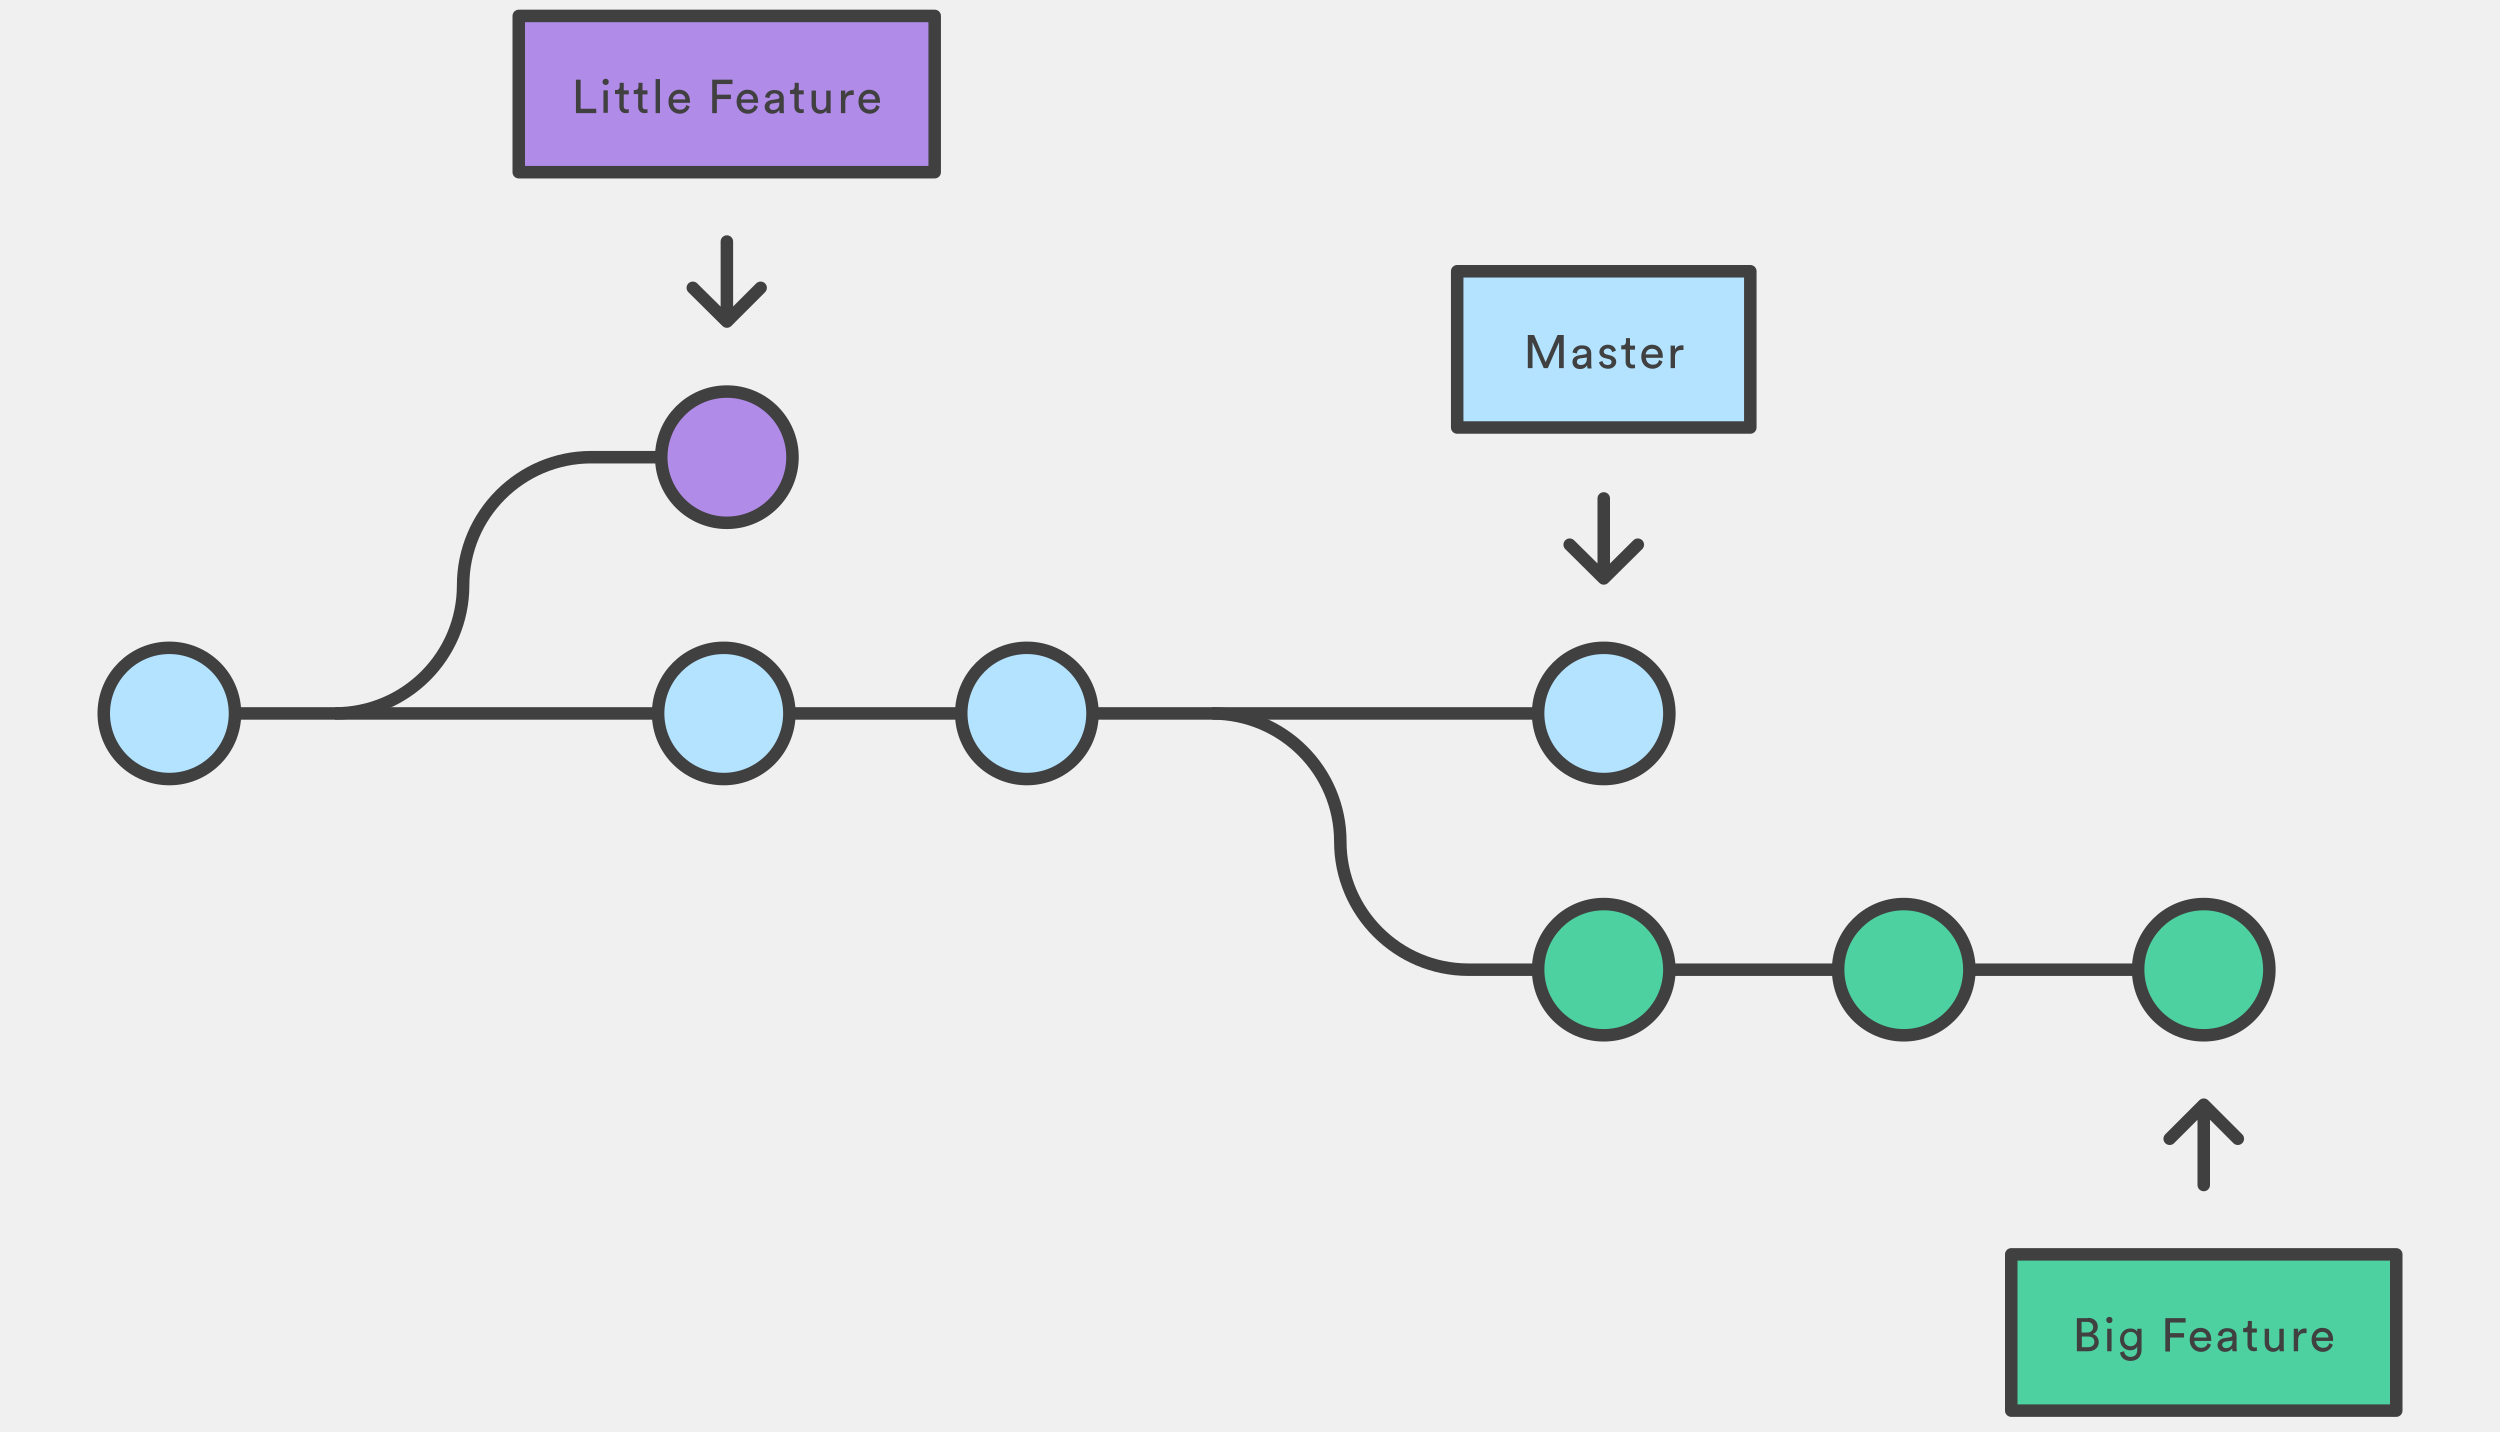
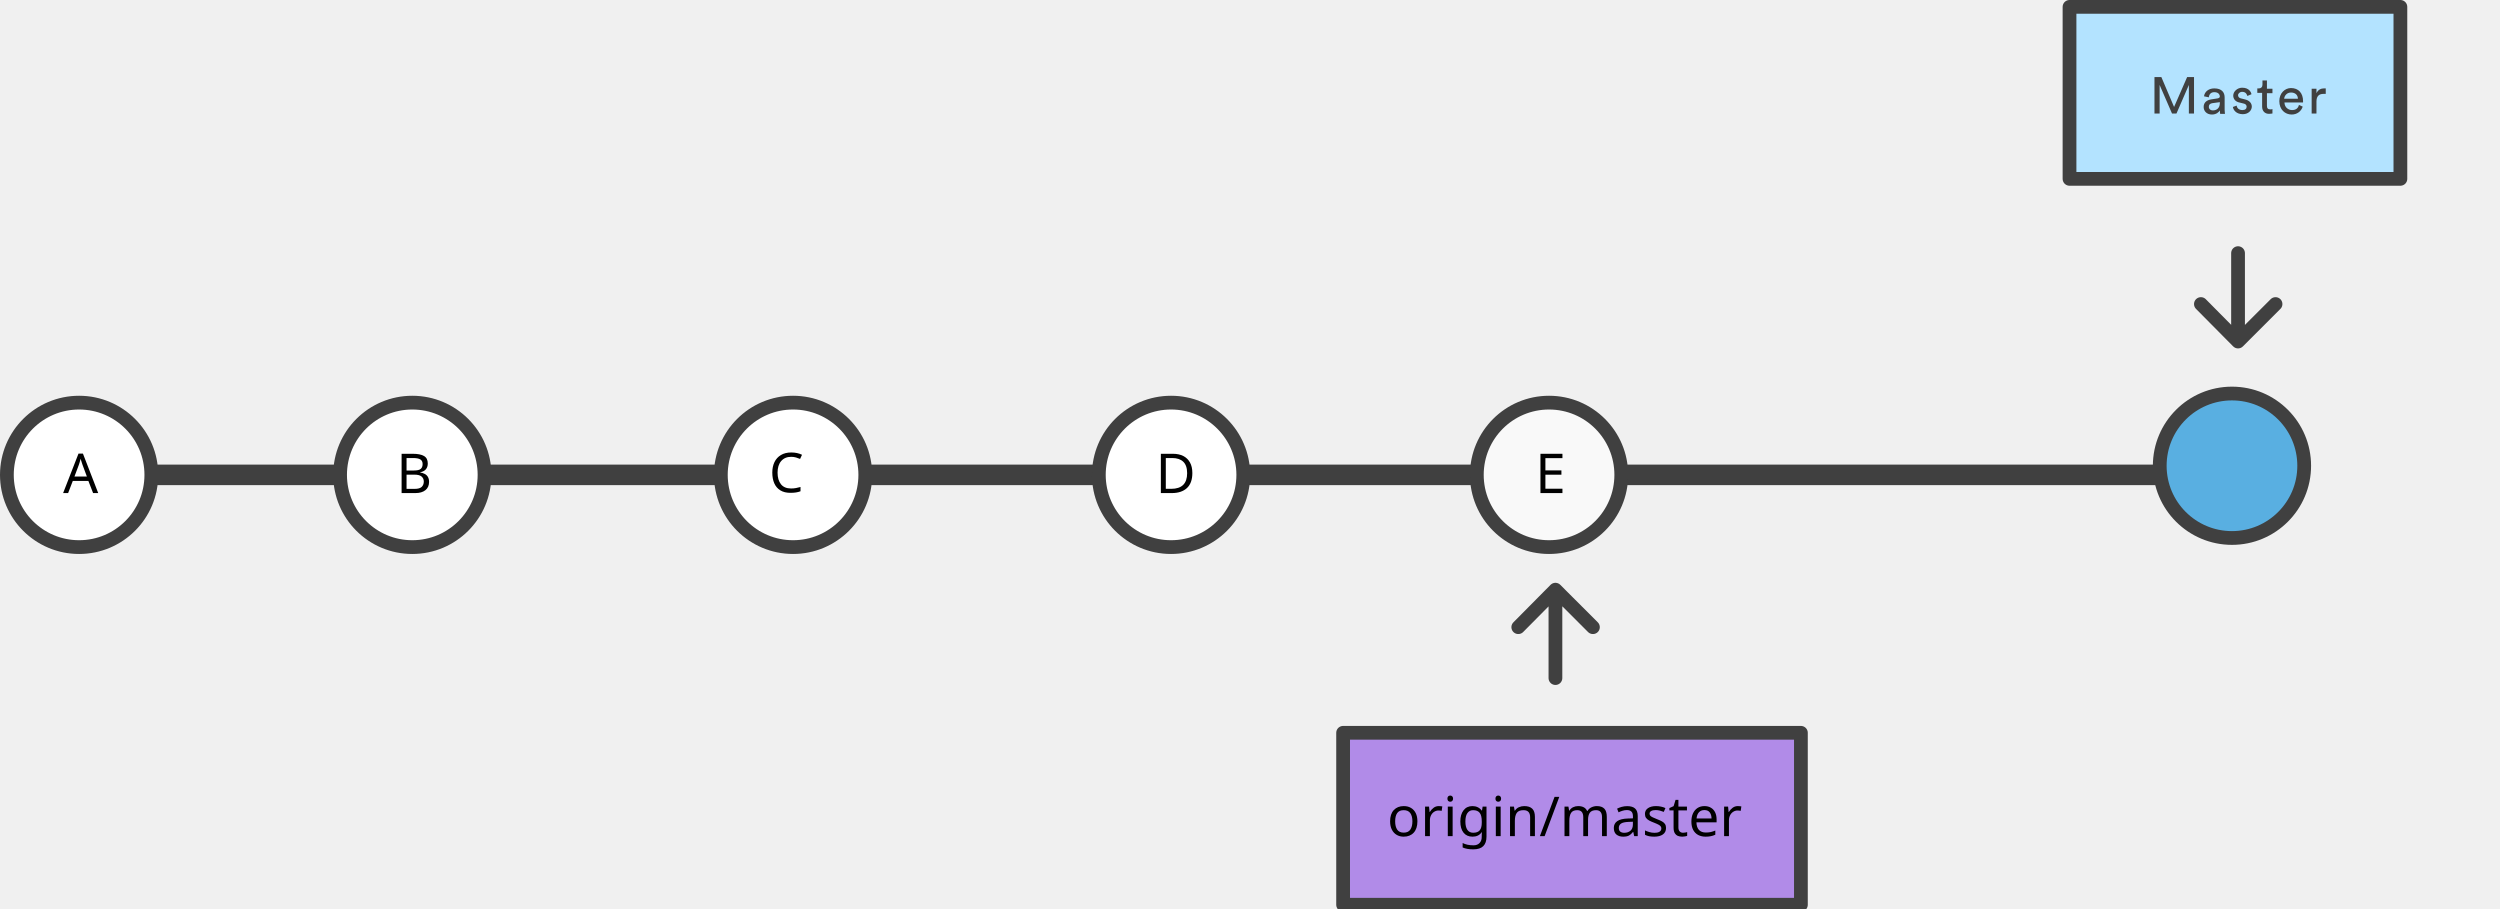
- <svg xmlns="http://www.w3.org/2000/svg" viewBox="0 0 800 458">
-   <style>.st0{display:none;} .st1{display:inline;} .st2{fill:#FFFFFF;} .st3{fill:none;stroke:#9882CE;stroke-width:4;stroke-miterlimit:10;} .st4{fill:#FFFFFF;stroke:#404040;stroke-width:4;stroke-linecap:round;stroke-linejoin:round;stroke-miterlimit:10;} .st5{fill:#FFFFFF;stroke:#404040;stroke-width:4;stroke-miterlimit:10;} .st6{fill:#B3E3FF;stroke:#404040;stroke-width:4;stroke-miterlimit:10;} .st7{fill:#B18BE8;stroke:#404040;stroke-width:4;stroke-miterlimit:10;} .st8{fill:#FFFFFF;stroke:#404040;stroke-width:6;stroke-miterlimit:10;} .st9{fill:#B3E3FF;stroke:#404040;stroke-width:6;stroke-miterlimit:10;} .st10{fill:#404040;} .st11{fill:none;stroke:#404040;stroke-width:4;stroke-linecap:round;stroke-linejoin:round;stroke-miterlimit:10;} .st12{fill:#B18BE8;stroke:#404040;stroke-width:4;stroke-linecap:round;stroke-linejoin:round;stroke-miterlimit:10;} .st13{fill:#444444;} .st14{fill:none;stroke:#404040;stroke-width:4;stroke-miterlimit:10;} .st15{fill:#4ED1A1;stroke:#404040;stroke-width:4;stroke-miterlimit:10;} .st16{fill:none;stroke:#CCCCCC;stroke-width:7;stroke-linecap:round;stroke-linejoin:round;stroke-miterlimit:10;} .st17{fill:#FFFFFF;stroke:#CCCCCC;stroke-width:7;stroke-linecap:round;stroke-linejoin:round;stroke-miterlimit:10;} .st18{fill:none;stroke:#404040;stroke-width:7;stroke-miterlimit:10;} .st19{fill:#B3E3FF;stroke:#404040;stroke-width:7;stroke-miterlimit:10;} .st20{fill:#CCCCCC;} .st21{fill:none;stroke:#404040;stroke-width:8;stroke-linecap:round;stroke-miterlimit:10;} .st22{fill:#FFFFFF;stroke:#404040;stroke-width:4;stroke-linejoin:round;stroke-miterlimit:10;} .st23{fill:#B3E3FF;stroke:#404040;stroke-width:4;stroke-linejoin:round;stroke-miterlimit:10;} .st24{fill:none;stroke:#CCCCCC;stroke-linecap:round;stroke-linejoin:round;stroke-miterlimit:10;} .st25{fill:#999999;} .st26{fill:#4ED1A1;stroke:#404040;stroke-width:4;stroke-linecap:round;stroke-linejoin:round;stroke-miterlimit:10;} .st27{fill:#4CD3D6;stroke:#404040;stroke-width:4;stroke-linejoin:round;stroke-miterlimit:10;} .st28{fill:none;stroke:#59AFE1;stroke-width:4;stroke-miterlimit:10;} .st29{fill:#59AFE1;stroke:#404040;stroke-width:4;stroke-linejoin:round;stroke-miterlimit:10;} .st30{fill:#FFFFFF;stroke:#59AFE1;stroke-width:4;stroke-miterlimit:10;} .st31{fill:#B3E3FF;stroke:#404040;stroke-width:4;stroke-linecap:round;stroke-linejoin:round;stroke-miterlimit:10;} .st32{fill:#FC8363;stroke:#404040;stroke-width:4;stroke-linecap:round;stroke-linejoin:round;stroke-miterlimit:10;} .st33{fill:#CCCCCC;stroke:#404040;stroke-width:4;stroke-miterlimit:10;} .st34{fill:#FFFFFF;stroke:#6693ED;stroke-width:4;stroke-miterlimit:10;} .st35{fill:none;stroke:#A97CDD;stroke-width:4;stroke-linecap:round;stroke-linejoin:round;stroke-miterlimit:10;} .st36{fill:none;stroke:#B3E3FF;stroke-width:4;stroke-linecap:round;stroke-linejoin:round;stroke-miterlimit:10;} .st37{fill:none;stroke:#4ED1A1;stroke-width:4;stroke-linecap:round;stroke-miterlimit:10;} .st38{fill:none;stroke:#4ED1A1;stroke-width:4;stroke-linecap:round;stroke-linejoin:round;stroke-miterlimit:10;} .st39{fill:#E24B88;stroke:#404040;stroke-width:4;stroke-linecap:round;stroke-linejoin:round;stroke-miterlimit:10;} .st40{fill:none;stroke:#DEEFF8;stroke-width:4;stroke-miterlimit:10;} .st41{fill:none;stroke:#CCCCCC;stroke-width:4;stroke-linecap:round;stroke-linejoin:round;} .st42{fill:none;stroke:#CCCCCC;stroke-width:4;stroke-linecap:round;stroke-linejoin:round;stroke-dasharray:0,14.305;} .st43{fill:none;stroke:#CCCCCC;stroke-width:4;stroke-linecap:round;stroke-linejoin:round;stroke-dasharray:0,14.169;} .st44{fill:none;stroke:#CCCCCC;stroke-width:4;stroke-linecap:round;stroke-linejoin:round;stroke-dasharray:0,13.979;} .st45{fill:none;stroke:#CCCCCC;stroke-width:4;stroke-linecap:round;stroke-linejoin:round;stroke-dasharray:0,14.788;} .st46{fill:none;stroke:#CCCCCC;stroke-width:4;stroke-linecap:round;stroke-linejoin:round;stroke-dasharray:0,14.963;} .st47{fill:none;stroke:#CCCCCC;stroke-width:4;stroke-linecap:round;stroke-linejoin:round;stroke-dasharray:0,12.543;} .st48{fill:none;stroke:#CCCCCC;stroke-width:4;stroke-linecap:round;stroke-linejoin:round;stroke-dasharray:0,13.684;} .st49{fill:none;stroke:#CCCCCC;stroke-width:4;stroke-linecap:round;stroke-linejoin:round;stroke-dasharray:0,13.772;} .st50{fill:none;stroke:#CCCCCC;stroke-width:4;stroke-linecap:round;stroke-linejoin:round;stroke-dasharray:0,13.649;} .st51{fill:none;stroke:#CCCCCC;stroke-width:4;stroke-linecap:round;stroke-linejoin:round;stroke-dasharray:0,13.907;} .st52{fill:#4CD3D6;stroke:#404040;stroke-width:4;stroke-linecap:round;stroke-linejoin:round;stroke-miterlimit:10;} .st53{fill:none;stroke:#CCCCCC;stroke-width:4;stroke-linecap:round;stroke-linejoin:round;stroke-dasharray:0,14.986;} .st54{fill:none;stroke:#CCCCCC;stroke-width:4;stroke-linecap:round;stroke-linejoin:round;stroke-dasharray:0,14.012;} .st55{fill:none;stroke:#CCCCCC;stroke-width:4;stroke-linecap:round;stroke-linejoin:round;stroke-dasharray:0,14.124;} .st56{fill:none;} .st57{fill:#FFFFFF;stroke:#404040;stroke-width:7;stroke-linecap:round;stroke-linejoin:round;stroke-miterlimit:10;} .st58{fill:#59AFE1;stroke:#404040;stroke-width:7;stroke-linejoin:round;stroke-miterlimit:10;} .st59{fill:#E24B88;stroke:#404040;stroke-width:7;stroke-linecap:round;stroke-linejoin:round;stroke-miterlimit:10;} .st60{fill:none;stroke:#404040;stroke-width:7;stroke-linecap:round;stroke-linejoin:round;stroke-miterlimit:10;} .st61{fill:none;stroke:#CCCCCC;stroke-width:4;stroke-linecap:round;stroke-linejoin:round;stroke-miterlimit:10;} .st62{fill:#FFFFFF;stroke:#CCCCCC;stroke-width:4;stroke-linecap:round;stroke-linejoin:round;stroke-miterlimit:10;} .st63{fill:#F5F5F5;} .st64{fill:#3873AE;} .st65{fill:#75706C;} .st66{fill:none;stroke:#B3E3FF;stroke-width:4;stroke-miterlimit:10;} .st67{fill:#6F6F6F;} .st68{fill:none;stroke:#6F6F6F;stroke-width:2;stroke-miterlimit:10;} .st69{fill:none;stroke:#6F6F6F;stroke-width:3;stroke-miterlimit:10;}</style>
-   <g id="git_x5F_branch_x5F_1">
-     <path class="st14" d="M148.2 187.3c0 22.6-18.4 41-41 41m41-41c0-22.6 18.4-41 41-41h22.4" />
-     <circle class="st7" cx="232.6" cy="146.3" r="21" />
-     <path class="st14" d="M428.9 269.3c0-22.6-18.4-41-41-41m41 41c0 22.6 18.4 41 41 41h214.4" />
-     <circle class="st15" cx="513.2" cy="310.3" r="21" />
-     <circle class="st15" cx="609.2" cy="310.3" r="21" />
-     <circle class="st15" cx="705.2" cy="310.3" r="21" />
-     <path class="st6" d="M75.2 228.3h417" />
-     <circle class="st6" cx="54.2" cy="228.3" r="21" />
-     <circle class="st6" cx="231.6" cy="228.3" r="21" />
-     <circle class="st6" cx="328.6" cy="228.3" r="21" />
-     <circle class="st6" cx="513.2" cy="228.3" r="21" />
-     <path class="st12" d="M166 5.1h133.1v50h-133.1z" />
-     <path class="st10" d="M184.3 36.1v-10.6h1.5v9.3h5v1.4h-6.5zm9.5-10.9c.6 0 1 .4 1 1s-.4 1-1 1-1-.5-1-1c0-.6.5-1 1-1zm-.7 10.9v-7.2h1.4v7.2h-1.4zm6.5-7.2h1.6v1.3h-1.6v3.8c0 .7.3 1 1 1 .2 0 .4 0 .6-.1v1.2c-.1 0-.5.1-1 .1-1.2 0-2-.8-2-2.1v-4h-1.4v-1.3h.4c.8 0 1.1-.5 1.1-1.1v-1.2h1.3v2.4zm6 0h1.6v1.3h-1.6v3.8c0 .7.3 1 1 1 .2 0 .4 0 .6-.1v1.2c-.1 0-.5.1-1 .1-1.2 0-2-.8-2-2.1v-4h-1.4v-1.3h.4c.8 0 1.1-.5 1.1-1.1v-1.2h1.3v2.4zm4.2 7.2v-10.8h1.4v10.9h-1.4zm10.9-2c-.4 1.3-1.6 2.3-3.2 2.3-1.9 0-3.6-1.4-3.6-3.9 0-2.3 1.6-3.8 3.4-3.8 2.2 0 3.5 1.5 3.5 3.8v.4h-5.4c0 1.3 1 2.2 2.2 2.2 1.2 0 1.8-.6 2-1.5l1.1.5zm-1.4-2.3c0-1-.7-1.8-2-1.8-1.2 0-1.9.9-2 1.8h4zm8.6 4.3v-10.6h6.5v1.4h-5v3.4h4.5v1.4h-4.5v4.5h-1.5zm14.6-2c-.4 1.3-1.6 2.3-3.2 2.3-1.9 0-3.6-1.4-3.6-3.9 0-2.3 1.6-3.8 3.4-3.8 2.2 0 3.5 1.5 3.5 3.8v.4h-5.4c0 1.3 1 2.2 2.2 2.2 1.2 0 1.8-.6 2-1.5l1.1.5zm-1.4-2.3c0-1-.7-1.8-2-1.8-1.2 0-1.9.9-2 1.8h4zm5.8.2l1.9-.3c.4-.1.6-.3.6-.5 0-.7-.5-1.3-1.6-1.3-1 0-1.5.6-1.6 1.5l-1.4-.3c.2-1.4 1.4-2.3 3-2.3 2.2 0 3 1.2 3 2.6v3.6c0 .6.1 1 .1 1.2h-1.4c0-.2-.1-.5-.1-1-.3.5-1 1.2-2.3 1.2-1.5 0-2.4-1-2.4-2.2 0-1.3.9-2 2.2-2.2zm2.5 1.1v-.3l-2.2.3c-.6.1-1 .4-1 1.1 0 .5.4 1 1.2 1 1.1 0 2-.6 2-2.1zm6.2-4.2h1.6v1.3h-1.6v3.8c0 .7.3 1 1 1 .2 0 .4 0 .6-.1v1.2c-.1 0-.5.1-1 .1-1.2 0-2-.8-2-2.1v-4h-1.4v-1.3h.4c.8 0 1.1-.5 1.1-1.1v-1.2h1.3v2.4zm6.8 7.5c-1.7 0-2.7-1.3-2.7-2.9v-4.5h1.4v4.3c0 1 .4 1.9 1.6 1.9 1.1 0 1.7-.8 1.7-1.8v-4.4h1.4v5.9c0 .6 0 1.1.1 1.3h-1.4c0-.2-.1-.6-.1-.9-.2.7-1.1 1.1-2 1.1zm10.7-6h-.6c-1.2 0-2 .6-2 2.2v3.6h-1.4v-7.2h1.4v1.3c.5-1.1 1.4-1.4 2.2-1.4h.5v1.5zm8.4 3.7c-.4 1.3-1.6 2.3-3.2 2.3-1.9 0-3.6-1.4-3.6-3.9 0-2.3 1.6-3.8 3.4-3.8 2.2 0 3.5 1.5 3.5 3.8v.4h-5.4c0 1.3 1 2.2 2.2 2.2 1.2 0 1.8-.6 2-1.5l1.1.5zm-1.4-2.3c0-1-.7-1.8-2-1.8-1.2 0-1.9.9-2 1.8h4z" />
-     <path class="st26" d="M643.6 401.4h123.2v50h-123.2z" />
-     <path class="st10" d="M668.1 421.7c2 0 3.2 1.2 3.2 2.9 0 1.1-.7 2-1.6 2.3 1.2.3 1.9 1.4 1.9 2.6 0 1.7-1.3 2.9-3.3 2.9h-3.7v-10.6h3.5zm-.2 4.7c1.2 0 1.9-.7 1.9-1.7s-.7-1.7-1.9-1.7h-1.8v3.4h1.8zm.3 4.7c1.2 0 2-.7 2-1.7s-.6-1.7-1.9-1.7h-2.1v3.4h2zm6.8-9.7c.6 0 1 .4 1 1s-.4 1-1 1-1-.5-1-1c0-.6.4-1 1-1zm-.7 11v-7.2h1.4v7.2h-1.4zm5.4 0c.1 1 .9 1.8 2 1.8 1.5 0 2.2-.8 2.2-2.3v-1c-.3.7-1.1 1.2-2.2 1.2-1.9 0-3.3-1.5-3.3-3.5 0-1.9 1.3-3.5 3.3-3.5 1.1 0 1.9.4 2.2 1.1v-1h1.4v6.7c0 1.8-.9 3.6-3.6 3.6-1.8 0-3.1-1.1-3.3-2.7l1.3-.4zm4.2-3.9c0-1.4-.8-2.3-2.1-2.3-1.2 0-2.1.9-2.1 2.3s.8 2.3 2.1 2.3c1.2 0 2.1-.9 2.1-2.3zm9 3.9v-10.6h6.5v1.4h-5v3.4h4.5v1.4h-4.5v4.5h-1.5zm14.6-2.1c-.4 1.3-1.6 2.3-3.2 2.3-1.9 0-3.6-1.4-3.6-3.9 0-2.3 1.6-3.8 3.4-3.8 2.2 0 3.5 1.5 3.5 3.8v.4h-5.4c0 1.3 1 2.2 2.2 2.2 1.2 0 1.8-.6 2-1.5l1.1.5zm-1.4-2.3c0-1-.7-1.8-2-1.8-1.2 0-1.9.9-2 1.8h4zm5.7.2l1.9-.3c.4-.1.6-.3.6-.5 0-.7-.5-1.3-1.6-1.3-1 0-1.5.6-1.6 1.5l-1.4-.3c.2-1.4 1.4-2.3 3-2.3 2.2 0 3 1.2 3 2.6v3.6c0 .6.1 1 .1 1.2h-1.4c0-.2-.1-.5-.1-1-.3.5-1 1.2-2.3 1.2-1.5 0-2.4-1-2.4-2.2.1-1.3 1-2 2.2-2.2zm2.6 1.1v-.3l-2.2.3c-.6.1-1.1.4-1.1 1.1 0 .5.4 1 1.2 1 1.1 0 2.1-.6 2.1-2.1zm6.2-4.2h1.6v1.3h-1.6v3.8c0 .7.3 1 1 1 .2 0 .4 0 .6-.1v1.2c-.1 0-.5.1-1 .1-1.2 0-2-.8-2-2.1v-4h-1.4v-1.3h.4c.8 0 1.1-.5 1.1-1.1v-1.2h1.3v2.4zm6.8 7.5c-1.7 0-2.7-1.3-2.7-2.9v-4.5h1.4v4.3c0 1 .4 1.9 1.6 1.9 1.1 0 1.7-.8 1.7-1.8v-4.4h1.4v5.9c0 .6 0 1.1.1 1.3h-1.4c0-.2-.1-.6-.1-.9-.3.7-1.2 1.1-2 1.1zm10.6-6h-.6c-1.2 0-2 .6-2 2.2v3.6h-1.4v-7.2h1.4v1.3c.5-1.1 1.4-1.4 2.2-1.4h.5v1.5zm8.5 3.7c-.4 1.3-1.6 2.3-3.2 2.3-1.9 0-3.6-1.4-3.6-3.9 0-2.3 1.6-3.8 3.4-3.8 2.2 0 3.5 1.5 3.5 3.8v.4h-5.4c0 1.3 1 2.2 2.2 2.2 1.2 0 1.8-.6 2-1.5l1.1.5zm-1.4-2.3c0-1-.7-1.8-2-1.8-1.2 0-1.9.9-2 1.8h4z" />
-     <path class="st31" d="M466.3 86.8h93.8v50h-93.8z" />
-     <path class="st10" d="M498.9 117.8v-8.3l-3.6 8.3h-1.3l-3.6-8.3v8.3h-1.5v-10.6h2l3.7 8.7 3.8-8.7h2v10.6h-1.5zm6.4-4.1l1.9-.3c.4-.1.6-.3.6-.5 0-.7-.5-1.3-1.6-1.3-1 0-1.5.6-1.6 1.5l-1.4-.3c.2-1.4 1.4-2.3 3-2.3 2.2 0 3 1.2 3 2.6v3.6c0 .6.1 1 .1 1.2h-1.3c0-.2-.1-.5-.1-1-.3.5-1 1.2-2.3 1.2-1.5 0-2.4-1-2.4-2.2-.1-1.3.9-2 2.1-2.2zm2.5 1v-.3l-2.2.3c-.6.1-1 .4-1 1.1 0 .5.4 1 1.2 1 1.1 0 2-.5 2-2.1zm5 .8c.1.8.7 1.3 1.7 1.3.8 0 1.2-.4 1.2-1 0-.4-.3-.8-.9-.9l-1.2-.3c-1.1-.2-1.8-1-1.8-2 0-1.2 1.2-2.3 2.6-2.3 2 0 2.6 1.3 2.7 1.9l-1.2.5c-.1-.4-.4-1.2-1.5-1.2-.7 0-1.2.5-1.2 1 0 .4.3.8.8.9l1.2.3c1.3.3 2 1.1 2 2.1s-.9 2.2-2.6 2.2c-2 0-2.8-1.3-2.9-2.1l1.1-.4zm8.8-4.9h1.6v1.3h-1.6v3.8c0 .7.3 1 1 1 .2 0 .4 0 .6-.1v1.2c-.1 0-.5.1-1 .1-1.2 0-2-.8-2-2.1v-4h-1.4v-1.3h.4c.8 0 1.1-.5 1.1-1.1v-1.2h1.3v2.4zm10.4 5.1c-.4 1.3-1.6 2.3-3.2 2.3-1.9 0-3.6-1.4-3.6-3.9 0-2.3 1.6-3.8 3.4-3.8 2.2 0 3.5 1.5 3.5 3.8v.4h-5.4c0 1.3 1 2.2 2.2 2.2 1.2 0 1.8-.6 2-1.5l1.1.5zm-1.4-2.3c0-1-.7-1.8-2-1.8-1.2 0-1.9.9-2 1.8h4zm8-1.4h-.6c-1.2 0-2 .6-2 2.2v3.6h-1.4v-7.2h1.4v1.3c.5-1.1 1.4-1.4 2.2-1.4h.5v1.5z" />
-     <path class="st11" d="M232.6 100.8v-23.5m10.8 14.8l-10.8 10.8-10.9-10.8m291.5 90.9v-23.5m10.9 14.8l-10.9 10.8-10.9-10.8m202.9 181.4v23.5m-10.9-14.8l10.9-10.9 10.9 10.9" />
-   </g>
+ <svg xmlns="http://www.w3.org/2000/svg" viewBox="0 0 726.866 264.003" version="1.1" id="svg21" width="726.866" height="264.003">
+   <defs id="defs25" />
+   <style id="style2">.st0{display:none;} .st1{display:inline;} .st2{fill:#FFFFFF;} .st3{fill:none;stroke:#9882CE;stroke-width:4;stroke-miterlimit:10;} .st4{fill:#B3E3FF;stroke:#404040;stroke-width:4;stroke-miterlimit:10;} .st5{fill:#FFFFFF;stroke:#404040;stroke-width:4;stroke-miterlimit:10;} .st6{fill:none;stroke:#404040;stroke-width:4;stroke-linecap:round;stroke-linejoin:round;stroke-miterlimit:10;} .st7{fill:#B18BE8;stroke:#404040;stroke-width:4;stroke-linecap:round;stroke-linejoin:round;stroke-miterlimit:10;} .st8{fill:#404040;} .st9{fill:none;stroke:#404040;stroke-width:4;stroke-miterlimit:10;} .st10{fill:#B18BE8;stroke:#404040;stroke-width:4;stroke-miterlimit:10;} .st11{fill:#4ED1A1;stroke:#404040;stroke-width:4;stroke-miterlimit:10;} .st12{fill:none;stroke:#CCCCCC;stroke-width:7;stroke-linecap:round;stroke-linejoin:round;stroke-miterlimit:10;} .st13{fill:#FFFFFF;stroke:#CCCCCC;stroke-width:7;stroke-linecap:round;stroke-linejoin:round;stroke-miterlimit:10;} .st14{fill:none;stroke:#404040;stroke-width:7;stroke-miterlimit:10;} .st15{fill:#B3E3FF;stroke:#404040;stroke-width:7;stroke-miterlimit:10;} .st16{fill:#CCCCCC;} .st17{fill:#FFFFFF;stroke:#404040;stroke-width:4;stroke-linejoin:round;stroke-miterlimit:10;} .st18{fill:#FFFFFF;stroke:#404040;stroke-width:4;stroke-linecap:round;stroke-linejoin:round;stroke-miterlimit:10;} .st19{fill:#B3E3FF;stroke:#404040;stroke-width:4;stroke-linejoin:round;stroke-miterlimit:10;} .st20{fill:none;stroke:#CCCCCC;stroke-linecap:round;stroke-linejoin:round;stroke-miterlimit:10;} .st21{fill:#999999;} .st22{fill:#4ED1A1;stroke:#404040;stroke-width:4;stroke-linecap:round;stroke-linejoin:round;stroke-miterlimit:10;} .st23{fill:#4CD3D6;stroke:#404040;stroke-width:4;stroke-linejoin:round;stroke-miterlimit:10;} .st24{fill:none;stroke:#59AFE1;stroke-width:4;stroke-miterlimit:10;} .st25{fill:#59AFE1;stroke:#404040;stroke-width:4;stroke-linejoin:round;stroke-miterlimit:10;} .st26{fill:#FFFFFF;stroke:#59AFE1;stroke-width:4;stroke-miterlimit:10;} .st27{fill:#B3E3FF;stroke:#404040;stroke-width:4;stroke-linecap:round;stroke-linejoin:round;stroke-miterlimit:10;} .st28{fill:#FC8363;stroke:#404040;stroke-width:4;stroke-linecap:round;stroke-linejoin:round;stroke-miterlimit:10;} .st29{fill:#CCCCCC;stroke:#404040;stroke-width:4;stroke-miterlimit:10;} .st30{fill:#FFFFFF;stroke:#6693ED;stroke-width:4;stroke-miterlimit:10;} .st31{fill:none;stroke:#A97CDD;stroke-width:4;stroke-linecap:round;stroke-linejoin:round;stroke-miterlimit:10;} .st32{fill:none;stroke:#B3E3FF;stroke-width:4;stroke-linecap:round;stroke-linejoin:round;stroke-miterlimit:10;} .st33{fill:none;stroke:#4ED1A1;stroke-width:4;stroke-linecap:round;stroke-miterlimit:10;} .st34{fill:none;stroke:#4ED1A1;stroke-width:4;stroke-linecap:round;stroke-linejoin:round;stroke-miterlimit:10;} .st35{fill:#E24B88;stroke:#404040;stroke-width:4;stroke-linecap:round;stroke-linejoin:round;stroke-miterlimit:10;} .st36{fill:none;stroke:#DEEFF8;stroke-width:4;stroke-miterlimit:10;} .st37{fill:none;stroke:#CCCCCC;stroke-width:4;stroke-linecap:round;stroke-linejoin:round;} .st38{fill:none;stroke:#CCCCCC;stroke-width:4;stroke-linecap:round;stroke-linejoin:round;stroke-dasharray:0,14.305;} .st39{fill:none;stroke:#CCCCCC;stroke-width:4;stroke-linecap:round;stroke-linejoin:round;stroke-dasharray:0,14.169;} .st40{fill:none;stroke:#CCCCCC;stroke-width:4;stroke-linecap:round;stroke-linejoin:round;stroke-dasharray:0,13.979;} .st41{fill:none;stroke:#CCCCCC;stroke-width:4;stroke-linecap:round;stroke-linejoin:round;stroke-dasharray:0,14.788;} .st42{fill:none;stroke:#CCCCCC;stroke-width:4;stroke-linecap:round;stroke-linejoin:round;stroke-dasharray:0,14.963;} .st43{fill:none;stroke:#CCCCCC;stroke-width:4;stroke-linecap:round;stroke-linejoin:round;stroke-dasharray:0,12.543;} .st44{fill:none;stroke:#CCCCCC;stroke-width:4;stroke-linecap:round;stroke-linejoin:round;stroke-dasharray:0,13.684;} .st45{fill:none;stroke:#CCCCCC;stroke-width:4;stroke-linecap:round;stroke-linejoin:round;stroke-dasharray:0,13.772;} .st46{fill:none;stroke:#CCCCCC;stroke-width:4;stroke-linecap:round;stroke-linejoin:round;stroke-dasharray:0,13.649;} .st47{fill:none;stroke:#CCCCCC;stroke-width:4;stroke-linecap:round;stroke-linejoin:round;stroke-dasharray:0,13.907;} .st48{fill:#4CD3D6;stroke:#404040;stroke-width:4;stroke-linecap:round;stroke-linejoin:round;stroke-miterlimit:10;} .st49{fill:none;stroke:#CCCCCC;stroke-width:4;stroke-linecap:round;stroke-linejoin:round;stroke-dasharray:0,14.986;} .st50{fill:none;stroke:#CCCCCC;stroke-width:4;stroke-linecap:round;stroke-linejoin:round;stroke-dasharray:0,14.012;} .st51{fill:none;stroke:#CCCCCC;stroke-width:4;stroke-linecap:round;stroke-linejoin:round;stroke-dasharray:0,14.124;} .st52{fill:none;} .st53{fill:#FFFFFF;stroke:#404040;stroke-width:7;stroke-linecap:round;stroke-linejoin:round;stroke-miterlimit:10;} .st54{fill:#59AFE1;stroke:#404040;stroke-width:7;stroke-linejoin:round;stroke-miterlimit:10;} .st55{fill:#E24B88;stroke:#404040;stroke-width:7;stroke-linecap:round;stroke-linejoin:round;stroke-miterlimit:10;} .st56{fill:none;stroke:#404040;stroke-width:7;stroke-linecap:round;stroke-linejoin:round;stroke-miterlimit:10;} .st57{fill:none;stroke:#CCCCCC;stroke-width:4;stroke-linecap:round;stroke-linejoin:round;stroke-miterlimit:10;} .st58{fill:#FFFFFF;stroke:#CCCCCC;stroke-width:4;stroke-linecap:round;stroke-linejoin:round;stroke-miterlimit:10;} .st59{fill:#F5F5F5;} .st60{fill:#3873AE;} .st61{fill:#75706C;} .st62{fill:none;stroke:#B3E3FF;stroke-width:4;stroke-miterlimit:10;} .st63{fill:#6F6F6F;} .st64{fill:none;stroke:#6F6F6F;stroke-width:2;stroke-miterlimit:10;} .st65{fill:none;stroke:#6F6F6F;stroke-width:3;stroke-miterlimit:10;} .st66{fill:#FFFFFF;stroke:#404040;stroke-width:6;stroke-miterlimit:10;} .st67{fill:#B3E3FF;stroke:#404040;stroke-width:6;stroke-miterlimit:10;}</style>
+   <path style="fill:#ffffff;stroke:#404040;stroke-width:5.986;stroke-linecap:round;stroke-linejoin:round;stroke-miterlimit:10" id="path4" d="M 15.41,138.065 H 659.716" class="st18" />
+   <circle style="fill:#ffffff;stroke:#404040;stroke-width:4;stroke-linecap:round;stroke-linejoin:round;stroke-miterlimit:10" id="circle6" r="21" cy="138.065" cx="119.876" class="st18" />
+   <circle style="fill:#ffffff;stroke:#404040;stroke-width:4;stroke-linecap:round;stroke-linejoin:round;stroke-miterlimit:10" id="circle8" r="21" cy="138.065" cx="230.581" class="st18" />
+   <circle style="fill:#ffffff;stroke:#404040;stroke-width:4;stroke-linecap:round;stroke-linejoin:round;stroke-miterlimit:10" id="circle10" r="21" cy="138.065" cx="340.481" class="st18" />
+   <circle style="fill:#f9f9f9;stroke:#404040;stroke-width:4;stroke-linejoin:round;stroke-miterlimit:10" id="circle12" r="21" cy="138.065" cx="450.381" class="st25" />
+   <path style="fill:#b3e3ff;stroke:#404040;stroke-width:4;stroke-linejoin:round;stroke-miterlimit:10" id="path14" d="m 601.704,2 h 96.2 v 50 h -96.2 z" class="st19" />
+   <path style="fill:#404040" id="path16" d="m 636.404,33 v -8.3 l -3.6,8.3 h -1.3 l -3.6,-8.3 V 33 h -1.5 V 22.4 h 2 l 3.7,8.7 3.8,-8.7 h 2 V 33 Z m 6.5,-4.1 1.9,-0.3 c 0.4,-0.1 0.6,-0.3 0.6,-0.5 0,-0.7 -0.5,-1.3 -1.6,-1.3 -1,0 -1.5,0.6 -1.6,1.5 l -1.4,-0.3 c 0.2,-1.4 1.4,-2.3 3,-2.3 2.2,0 3,1.2 3,2.6 v 3.6 c 0,0.6 0.1,1 0.1,1.2 h -1.4 c 0,-0.2 -0.1,-0.5 -0.1,-1 -0.3,0.5 -1,1.2 -2.3,1.2 -1.5,0 -2.4,-1 -2.4,-2.2 0,-1.3 0.9,-2 2.2,-2.2 z m 2.5,1.1 v -0.3 l -2.2,0.3 c -0.6,0.1 -1,0.4 -1,1.1 0,0.5 0.4,1 1.2,1 1,0 2,-0.6 2,-2.1 z m 4.9,0.7 c 0.1,0.8 0.7,1.3 1.7,1.3 0.8,0 1.2,-0.4 1.2,-1 0,-0.4 -0.3,-0.8 -0.9,-0.9 l -1.2,-0.3 c -1.1,-0.2 -1.8,-1 -1.8,-2 0,-1.2 1.2,-2.3 2.6,-2.3 2,0 2.6,1.3 2.7,1.9 l -1.2,0.5 c -0.1,-0.4 -0.4,-1.2 -1.5,-1.2 -0.7,0 -1.2,0.5 -1.2,1 0,0.4 0.3,0.8 0.8,0.9 l 1.2,0.3 c 1.3,0.3 2,1.1 2,2.1 0,1 -0.9,2.2 -2.6,2.2 -2,0 -2.8,-1.3 -2.9,-2.1 z m 8.8,-4.9 h 1.6 v 1.3 h -1.6 v 3.7 c 0,0.7 0.3,1 1,1 0.2,0 0.4,0 0.6,-0.1 V 33 c -0.1,0 -0.5,0.1 -1,0.1 -1.2,0 -2,-0.8 -2,-2.1 v -4 h -1.4 v -1.3 h 0.4 c 0.8,0 1.1,-0.5 1.1,-1.1 v -1.2 h 1.3 z m 10.4,5.2 c -0.4,1.3 -1.6,2.3 -3.2,2.3 -1.9,0 -3.6,-1.4 -3.6,-3.9 0,-2.3 1.6,-3.8 3.4,-3.8 2.2,0 3.5,1.5 3.5,3.8 v 0.4 h -5.4 c 0,1.3 1,2.2 2.2,2.2 1.2,0 1.8,-0.6 2,-1.5 z m -1.4,-2.3 c 0,-1 -0.7,-1.8 -2,-1.8 -1.2,0 -1.9,0.9 -2,1.8 z m 8,-1.4 h -0.6 c -1.2,0 -2,0.6 -2,2.2 V 33 h -1.4 v -7.2 h 1.4 v 1.3 c 0.5,-1.1 1.4,-1.4 2.2,-1.4 h 0.5 v 1.6 z" class="st8" />
+   <path style="fill:none;stroke:#404040;stroke-width:4;stroke-linecap:round;stroke-linejoin:round;stroke-miterlimit:10" id="path18" d="M 650.704,97.1 V 73.6 m 10.9,14.8 -10.9,10.9 -10.8,-10.9" class="st6" />
+   <text xml:space="preserve" style="font-style:normal;font-weight:normal;font-size:16px;line-height:1.25;font-family:sans-serif;letter-spacing:0px;word-spacing:0px;fill:#000000;fill-opacity:1;stroke:none" x="115.219" y="143.36" id="text843">
+     <tspan id="tspan841" x="115.219" y="143.36">B</tspan>
+   </text>
+   <text xml:space="preserve" style="font-style:normal;font-weight:normal;font-size:16px;line-height:1.25;font-family:sans-serif;letter-spacing:0px;word-spacing:0px;fill:#000000;fill-opacity:1;stroke:none" x="223.576" y="143.134" id="text847">
+     <tspan id="tspan845" x="223.576" y="143.134">C</tspan>
+   </text>
+   <text xml:space="preserve" style="font-style:normal;font-weight:normal;font-size:16px;line-height:1.25;font-family:sans-serif;letter-spacing:0px;word-spacing:0px;fill:#000000;fill-opacity:1;stroke:none" x="335.968" y="143.36" id="text851">
+     <tspan id="tspan849" x="335.968" y="143.36">D</tspan>
+   </text>
+   <circle style="fill:#ffffff;stroke:#404040;stroke-width:4;stroke-linecap:round;stroke-linejoin:round;stroke-miterlimit:10" id="circle6-3" r="21" cy="138.065" cx="23" class="st18" />
+   <text xml:space="preserve" style="font-style:normal;font-weight:normal;font-size:16px;line-height:1.25;font-family:sans-serif;letter-spacing:0px;word-spacing:0px;fill:#000000;fill-opacity:1;stroke:none" x="18.35" y="143.36" id="text839">
+     <tspan id="tspan837" x="18.35" y="143.36">A</tspan>
+   </text>
+   <text xml:space="preserve" style="font-style:normal;font-weight:normal;font-size:16px;line-height:1.25;font-family:sans-serif;letter-spacing:0px;word-spacing:0px;fill:#000000;fill-opacity:1;stroke:none" x="446.336" y="143.36" id="text896">
+     <tspan id="tspan894" x="446.336" y="143.36">E</tspan>
+   </text>
+   <path style="fill:#b18be8;stroke:#404040;stroke-width:4;stroke-linecap:round;stroke-linejoin:round;stroke-miterlimit:10" id="path26" d="m 390.505,263.06 h 133.1 v -50 h -133.1 z" class="st12" />
+   <circle style="fill:#59afe1;stroke:#404040;stroke-width:4;stroke-linejoin:round;stroke-miterlimit:10" id="circle12-6" r="21" cy="135.418" cx="648.937" class="st25" />
+   <text xml:space="preserve" style="font-style:normal;font-weight:normal;font-size:16px;line-height:1.25;font-family:sans-serif;letter-spacing:0px;word-spacing:0px;fill:#000000;fill-opacity:1;stroke:none" x="403.294" y="243.103" id="text1093">
+     <tspan id="tspan1091" x="403.294" y="243.103">origin/master</tspan>
+   </text>
+   <path style="fill:none;stroke:#404040;stroke-width:4;stroke-linecap:round;stroke-linejoin:round;stroke-miterlimit:10" id="path18-9" d="m 452.236,173.649 v 23.5 m 10.9,-14.8 -10.9,-10.9 -10.8,10.9" class="st6" />
</svg>
